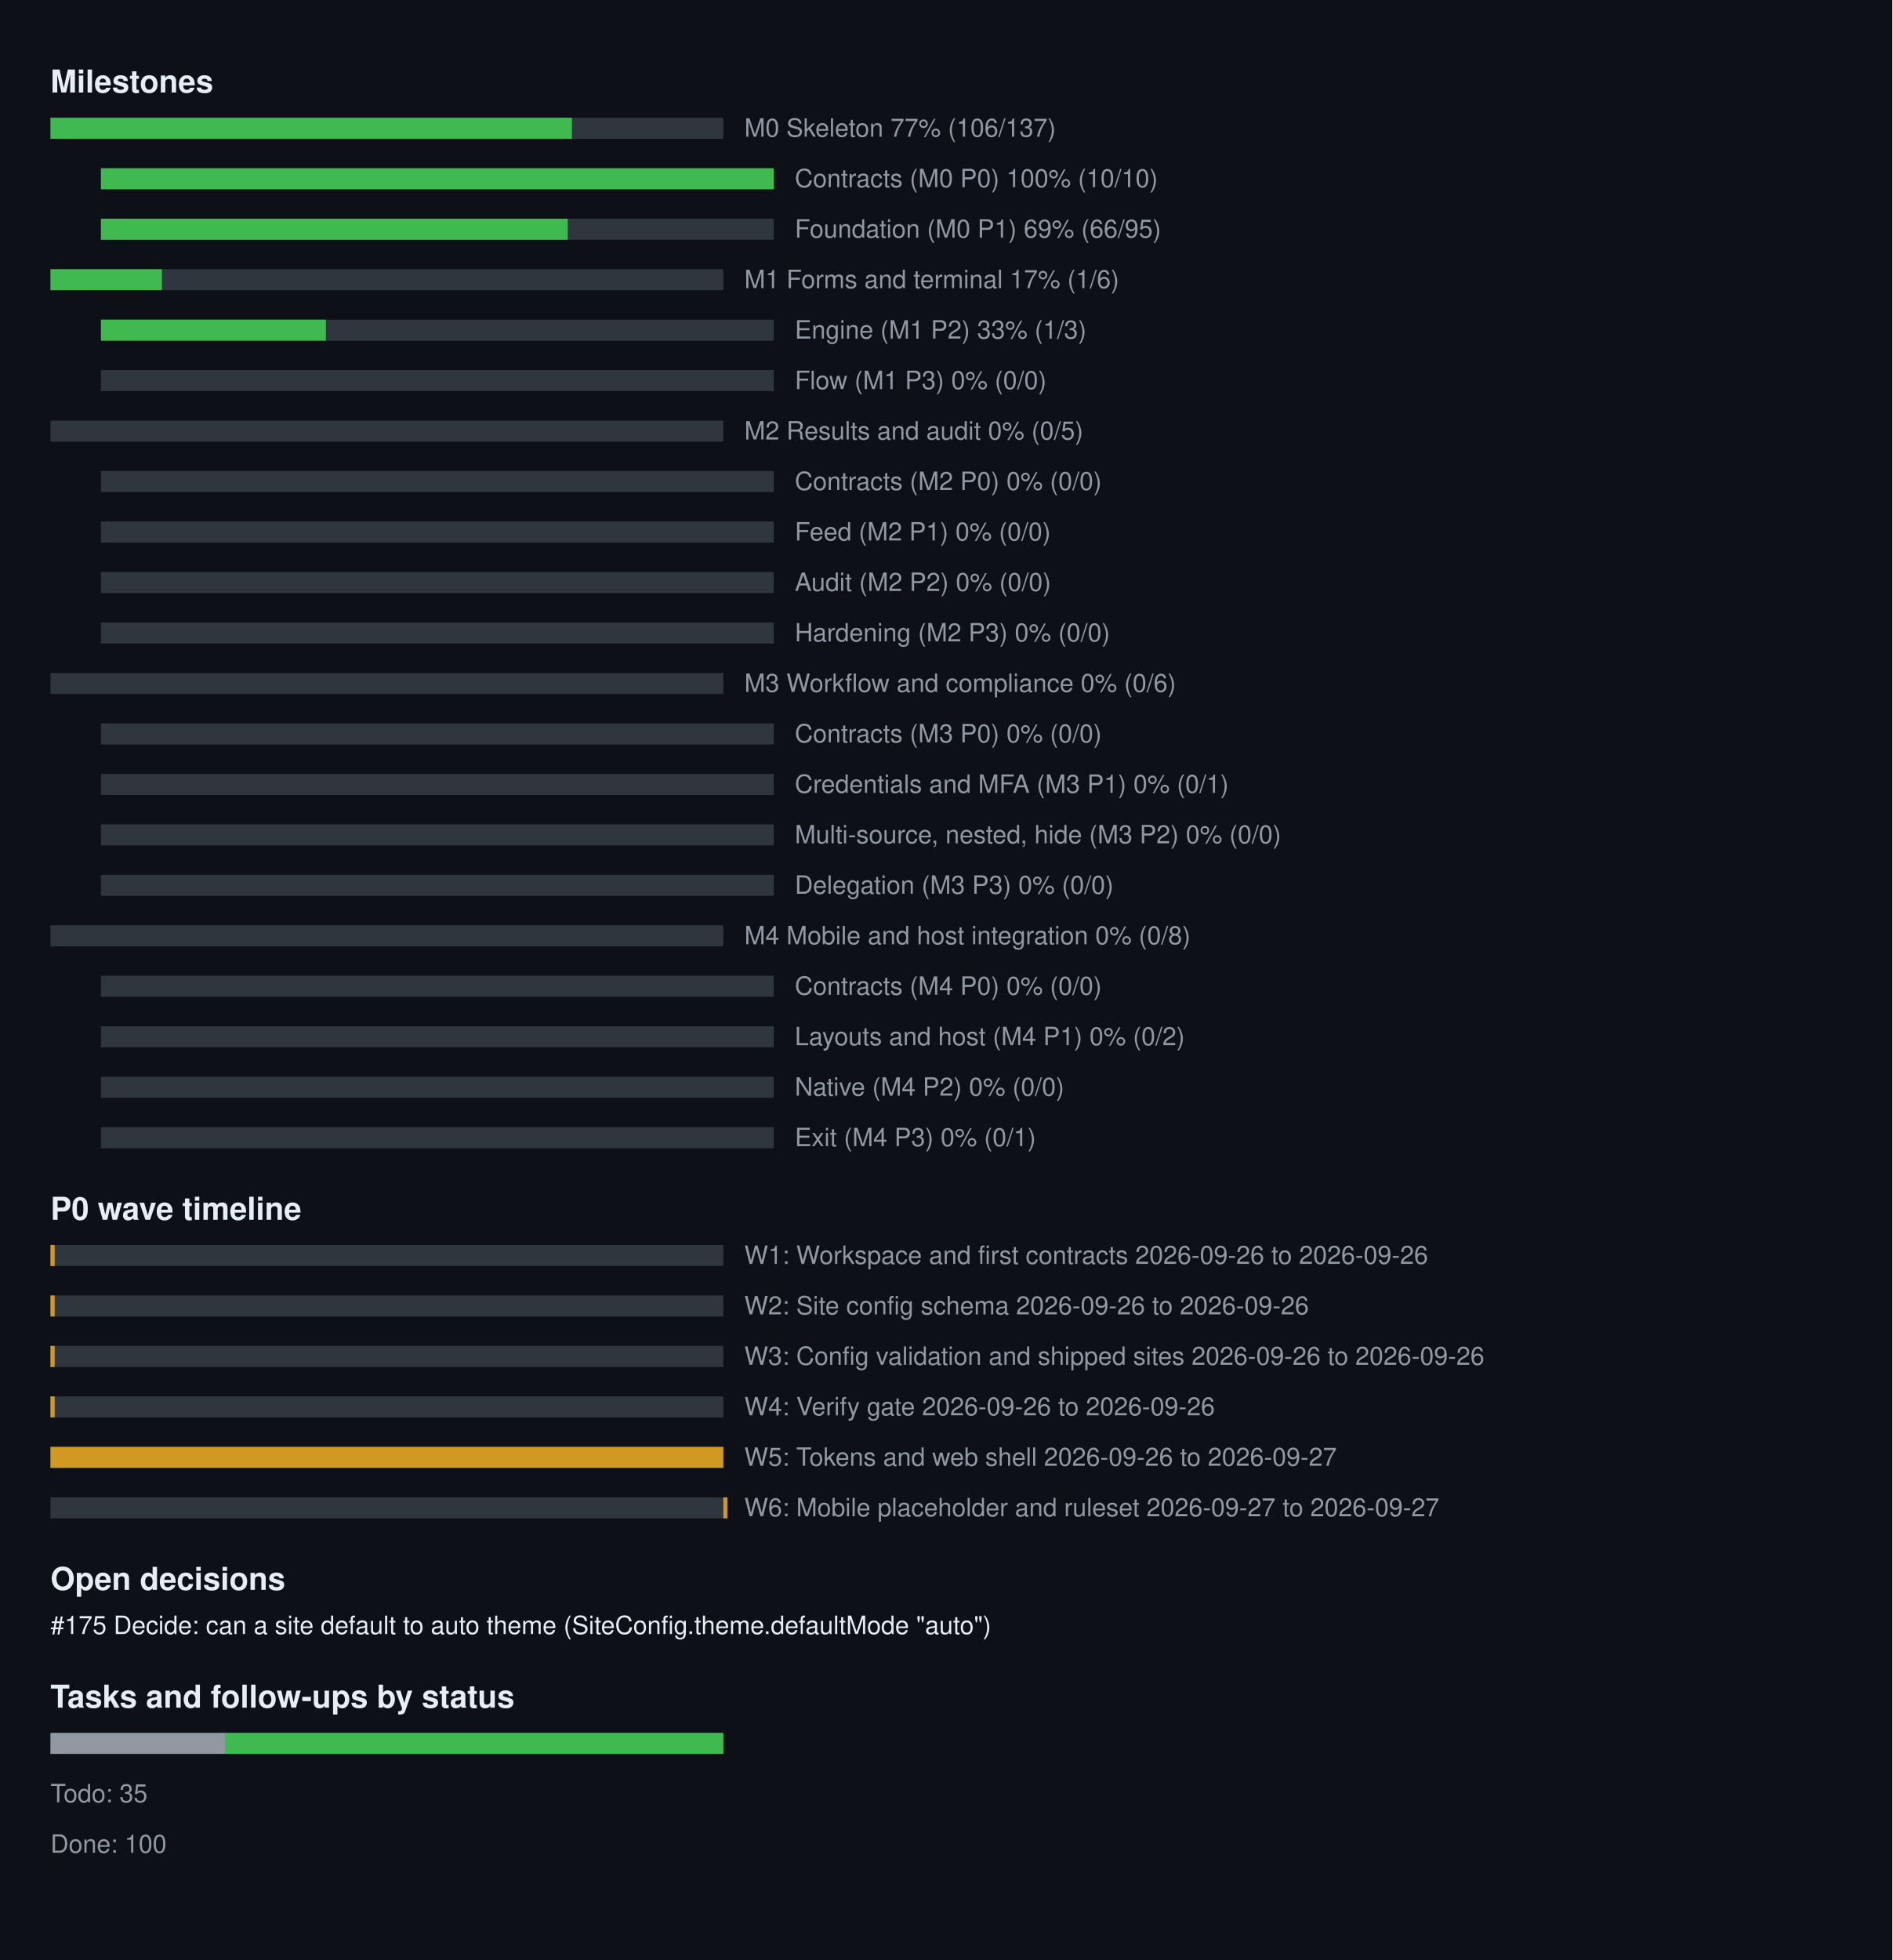
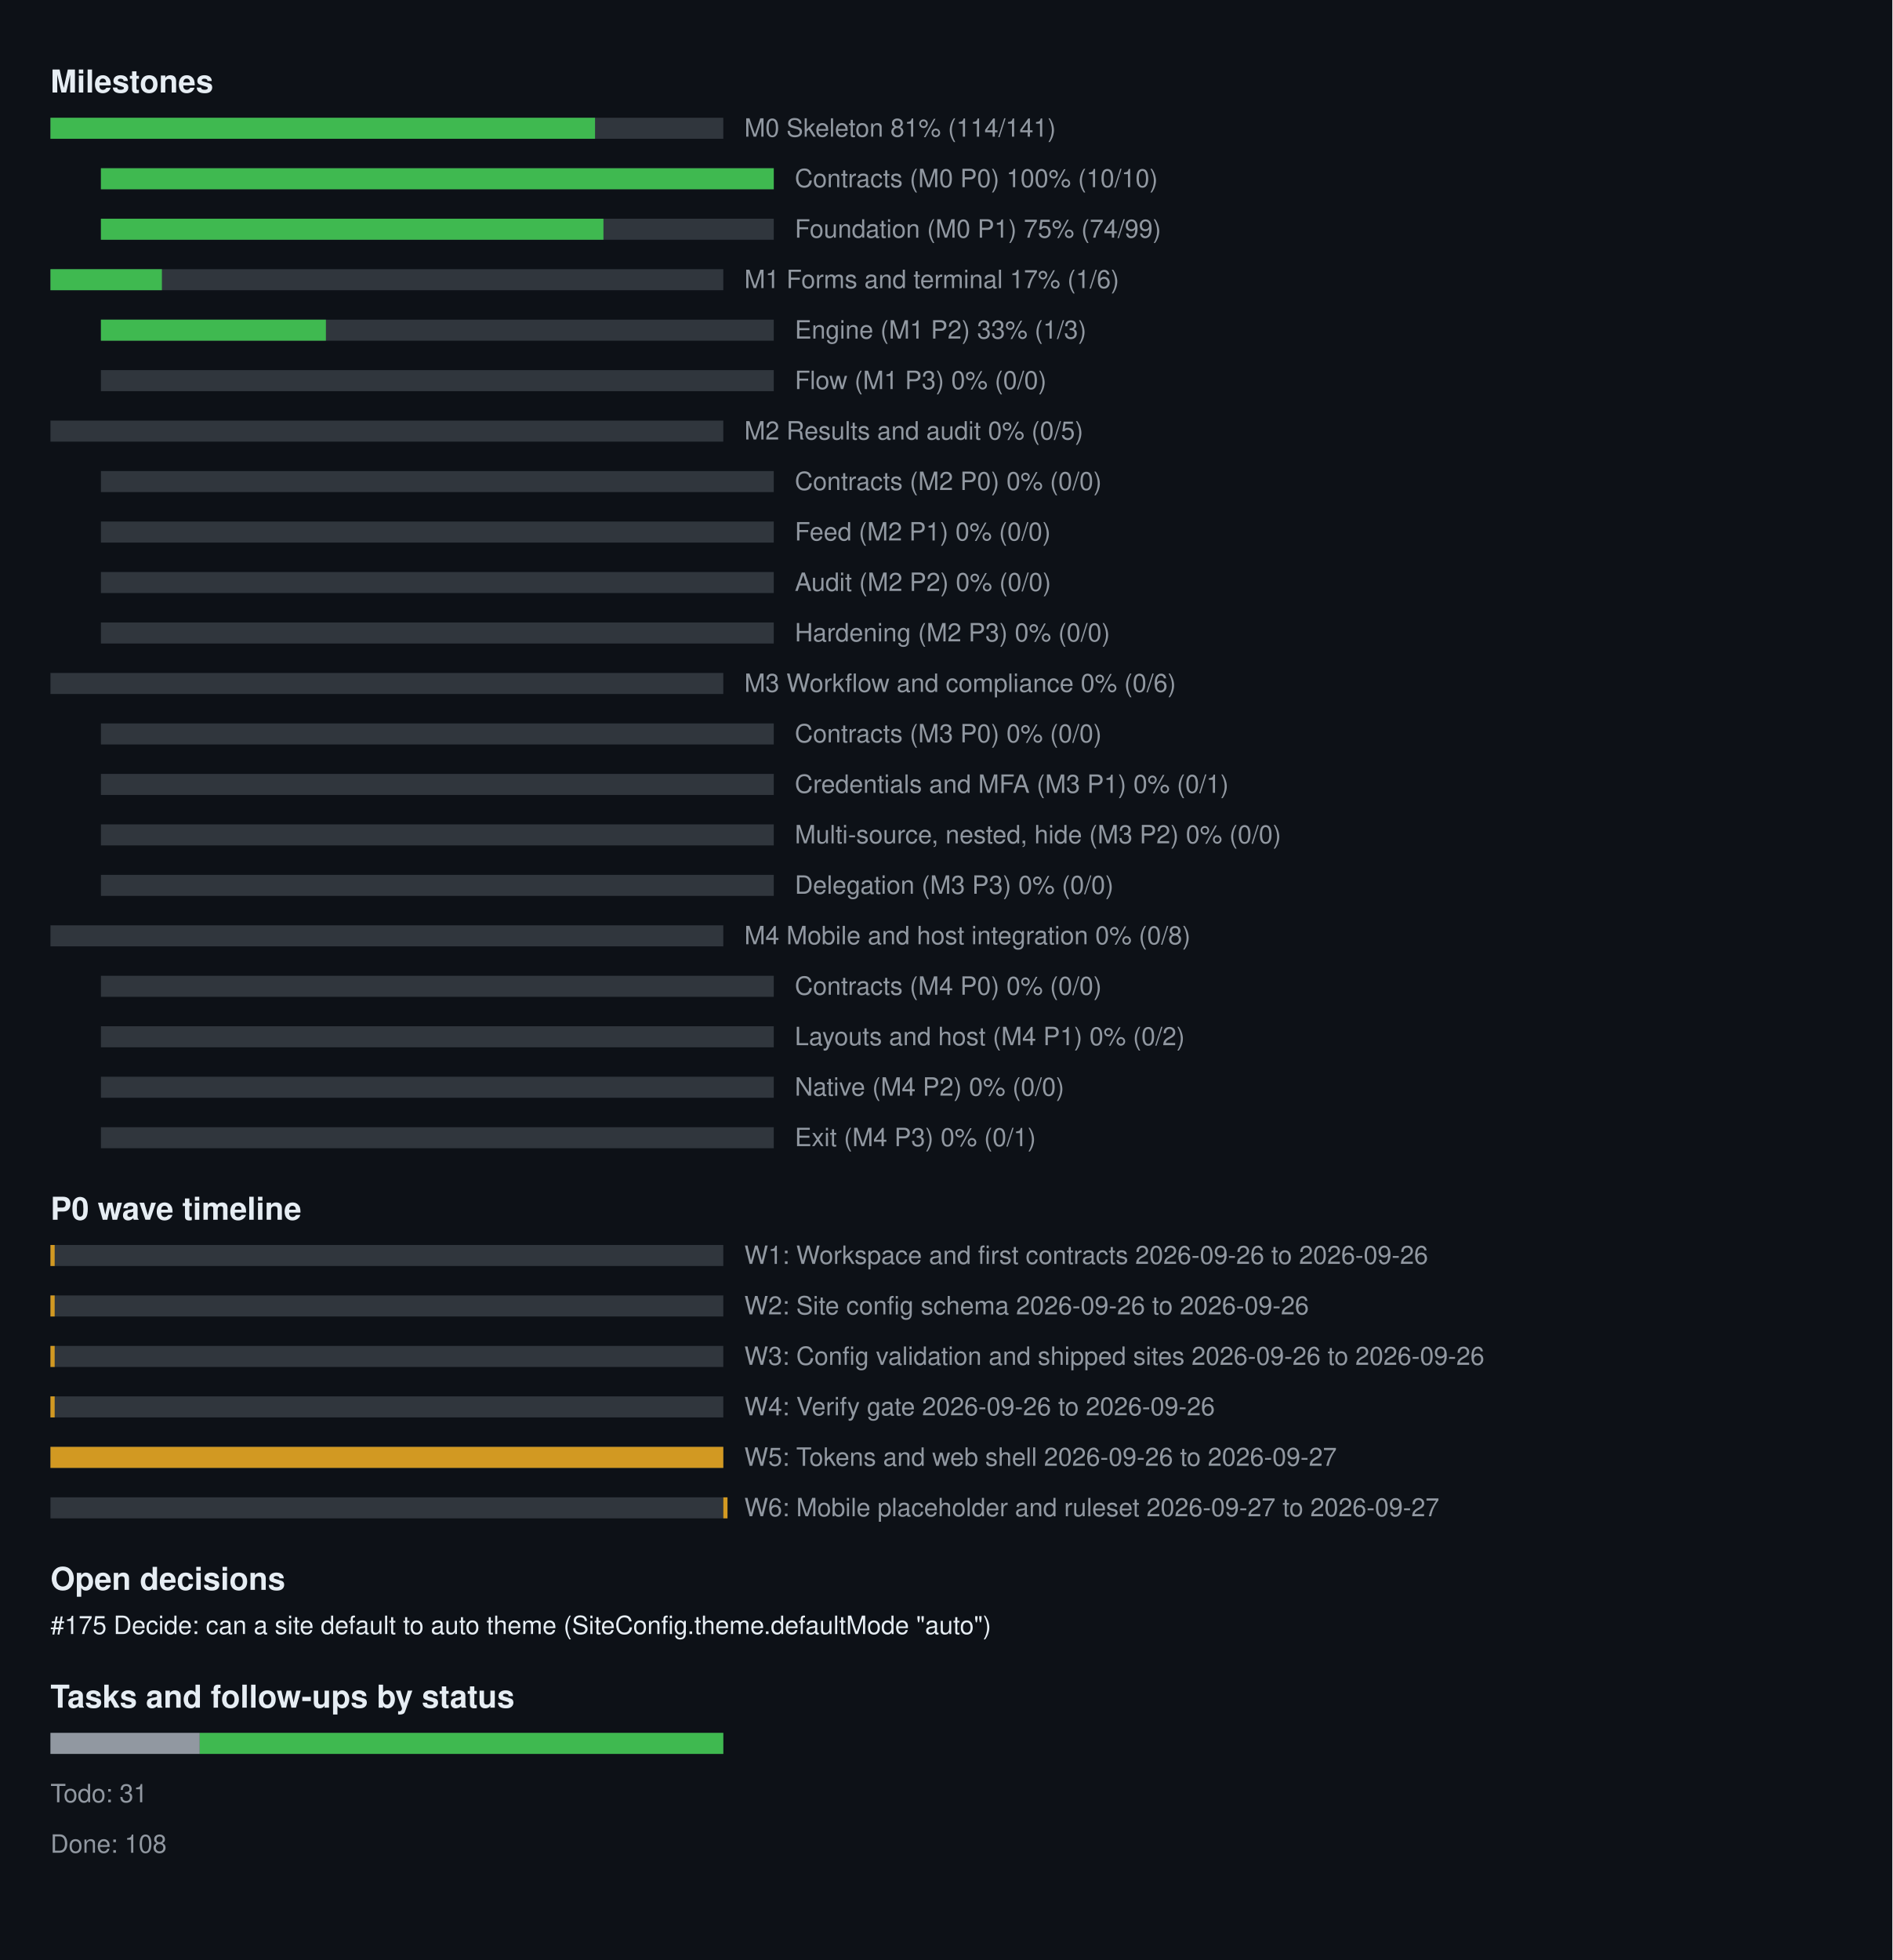
<svg xmlns="http://www.w3.org/2000/svg" role="img" viewBox="0 0 900 932" width="900" height="932" font-family="Helvetica, Arial, sans-serif">
  <rect width="900" height="932" fill="#0d1117" />
  <text x="24" y="44" fill="#e6edf3" font-size="15" font-weight="700">Milestones</text>
  <rect x="24" y="56" width="320" height="10" fill="#30363d" />
-   <rect x="24" y="56" width="248" height="10" fill="#3fb950" />
-   <text x="354" y="65" fill="#9198a1" font-size="12">M0 Skeleton 77% (106/137)</text>
+   <rect x="24" y="56" width="259" height="10" fill="#3fb950" />
+   <text x="354" y="65" fill="#9198a1" font-size="12">M0 Skeleton 81% (114/141)</text>
  <rect x="48" y="80" width="320" height="10" fill="#30363d" />
  <rect x="48" y="80" width="320" height="10" fill="#3fb950" />
  <text x="378" y="89" fill="#9198a1" font-size="12">Contracts (M0 P0) 100% (10/10)</text>
  <rect x="48" y="104" width="320" height="10" fill="#30363d" />
-   <rect x="48" y="104" width="222" height="10" fill="#3fb950" />
-   <text x="378" y="113" fill="#9198a1" font-size="12">Foundation (M0 P1) 69% (66/95)</text>
+   <rect x="48" y="104" width="239" height="10" fill="#3fb950" />
+   <text x="378" y="113" fill="#9198a1" font-size="12">Foundation (M0 P1) 75% (74/99)</text>
  <rect x="24" y="128" width="320" height="10" fill="#30363d" />
  <rect x="24" y="128" width="53" height="10" fill="#3fb950" />
  <text x="354" y="137" fill="#9198a1" font-size="12">M1 Forms and terminal 17% (1/6)</text>
  <rect x="48" y="152" width="320" height="10" fill="#30363d" />
  <rect x="48" y="152" width="107" height="10" fill="#3fb950" />
  <text x="378" y="161" fill="#9198a1" font-size="12">Engine (M1 P2) 33% (1/3)</text>
  <rect x="48" y="176" width="320" height="10" fill="#30363d" />
  <text x="378" y="185" fill="#9198a1" font-size="12">Flow (M1 P3) 0% (0/0)</text>
  <rect x="24" y="200" width="320" height="10" fill="#30363d" />
  <text x="354" y="209" fill="#9198a1" font-size="12">M2 Results and audit 0% (0/5)</text>
  <rect x="48" y="224" width="320" height="10" fill="#30363d" />
  <text x="378" y="233" fill="#9198a1" font-size="12">Contracts (M2 P0) 0% (0/0)</text>
  <rect x="48" y="248" width="320" height="10" fill="#30363d" />
  <text x="378" y="257" fill="#9198a1" font-size="12">Feed (M2 P1) 0% (0/0)</text>
  <rect x="48" y="272" width="320" height="10" fill="#30363d" />
  <text x="378" y="281" fill="#9198a1" font-size="12">Audit (M2 P2) 0% (0/0)</text>
  <rect x="48" y="296" width="320" height="10" fill="#30363d" />
  <text x="378" y="305" fill="#9198a1" font-size="12">Hardening (M2 P3) 0% (0/0)</text>
  <rect x="24" y="320" width="320" height="10" fill="#30363d" />
  <text x="354" y="329" fill="#9198a1" font-size="12">M3 Workflow and compliance 0% (0/6)</text>
  <rect x="48" y="344" width="320" height="10" fill="#30363d" />
  <text x="378" y="353" fill="#9198a1" font-size="12">Contracts (M3 P0) 0% (0/0)</text>
  <rect x="48" y="368" width="320" height="10" fill="#30363d" />
  <text x="378" y="377" fill="#9198a1" font-size="12">Credentials and MFA (M3 P1) 0% (0/1)</text>
  <rect x="48" y="392" width="320" height="10" fill="#30363d" />
  <text x="378" y="401" fill="#9198a1" font-size="12">Multi-source, nested, hide (M3 P2) 0% (0/0)</text>
  <rect x="48" y="416" width="320" height="10" fill="#30363d" />
  <text x="378" y="425" fill="#9198a1" font-size="12">Delegation (M3 P3) 0% (0/0)</text>
  <rect x="24" y="440" width="320" height="10" fill="#30363d" />
  <text x="354" y="449" fill="#9198a1" font-size="12">M4 Mobile and host integration 0% (0/8)</text>
  <rect x="48" y="464" width="320" height="10" fill="#30363d" />
  <text x="378" y="473" fill="#9198a1" font-size="12">Contracts (M4 P0) 0% (0/0)</text>
  <rect x="48" y="488" width="320" height="10" fill="#30363d" />
  <text x="378" y="497" fill="#9198a1" font-size="12">Layouts and host (M4 P1) 0% (0/2)</text>
  <rect x="48" y="512" width="320" height="10" fill="#30363d" />
  <text x="378" y="521" fill="#9198a1" font-size="12">Native (M4 P2) 0% (0/0)</text>
  <rect x="48" y="536" width="320" height="10" fill="#30363d" />
  <text x="378" y="545" fill="#9198a1" font-size="12">Exit (M4 P3) 0% (0/1)</text>
  <text x="24" y="580" fill="#e6edf3" font-size="15" font-weight="700">P0 wave timeline</text>
  <rect x="24" y="592" width="320" height="10" fill="#30363d" />
  <rect x="24" y="592" width="2" height="10" fill="#d29922" />
  <text x="354" y="601" fill="#9198a1" font-size="12">W1: Workspace and first contracts 2026-09-26 to 2026-09-26</text>
  <rect x="24" y="616" width="320" height="10" fill="#30363d" />
  <rect x="24" y="616" width="2" height="10" fill="#d29922" />
  <text x="354" y="625" fill="#9198a1" font-size="12">W2: Site config schema 2026-09-26 to 2026-09-26</text>
  <rect x="24" y="640" width="320" height="10" fill="#30363d" />
  <rect x="24" y="640" width="2" height="10" fill="#d29922" />
  <text x="354" y="649" fill="#9198a1" font-size="12">W3: Config validation and shipped sites 2026-09-26 to 2026-09-26</text>
  <rect x="24" y="664" width="320" height="10" fill="#30363d" />
  <rect x="24" y="664" width="2" height="10" fill="#d29922" />
  <text x="354" y="673" fill="#9198a1" font-size="12">W4: Verify gate 2026-09-26 to 2026-09-26</text>
  <rect x="24" y="688" width="320" height="10" fill="#30363d" />
  <rect x="24" y="688" width="320" height="10" fill="#d29922" />
  <text x="354" y="697" fill="#9198a1" font-size="12">W5: Tokens and web shell 2026-09-26 to 2026-09-27</text>
  <rect x="24" y="712" width="320" height="10" fill="#30363d" />
  <rect x="344" y="712" width="2" height="10" fill="#d29922" />
  <text x="354" y="721" fill="#9198a1" font-size="12">W6: Mobile placeholder and ruleset 2026-09-27 to 2026-09-27</text>
  <text x="24" y="756" fill="#e6edf3" font-size="15" font-weight="700">Open decisions</text>
  <text x="24" y="777" fill="#e6edf3" font-size="12">#175 Decide: can a site default to auto theme (SiteConfig.theme.defaultMode "auto")</text>
  <text x="24" y="812" fill="#e6edf3" font-size="15" font-weight="700">Tasks and follow-ups by status</text>
  <rect x="24" y="824" width="320" height="10" fill="#30363d" />
-   <rect x="24" y="824" width="83" height="10" fill="#9198a1" />
-   <rect x="107" y="824" width="237" height="10" fill="#3fb950" />
-   <text x="24" y="857" fill="#9198a1" font-size="12">Todo: 35</text>
-   <text x="24" y="881" fill="#9198a1" font-size="12">Done: 100</text>
+   <rect x="24" y="824" width="71" height="10" fill="#9198a1" />
+   <rect x="95" y="824" width="249" height="10" fill="#3fb950" />
+   <text x="24" y="857" fill="#9198a1" font-size="12">Todo: 31</text>
+   <text x="24" y="881" fill="#9198a1" font-size="12">Done: 108</text>
</svg>
